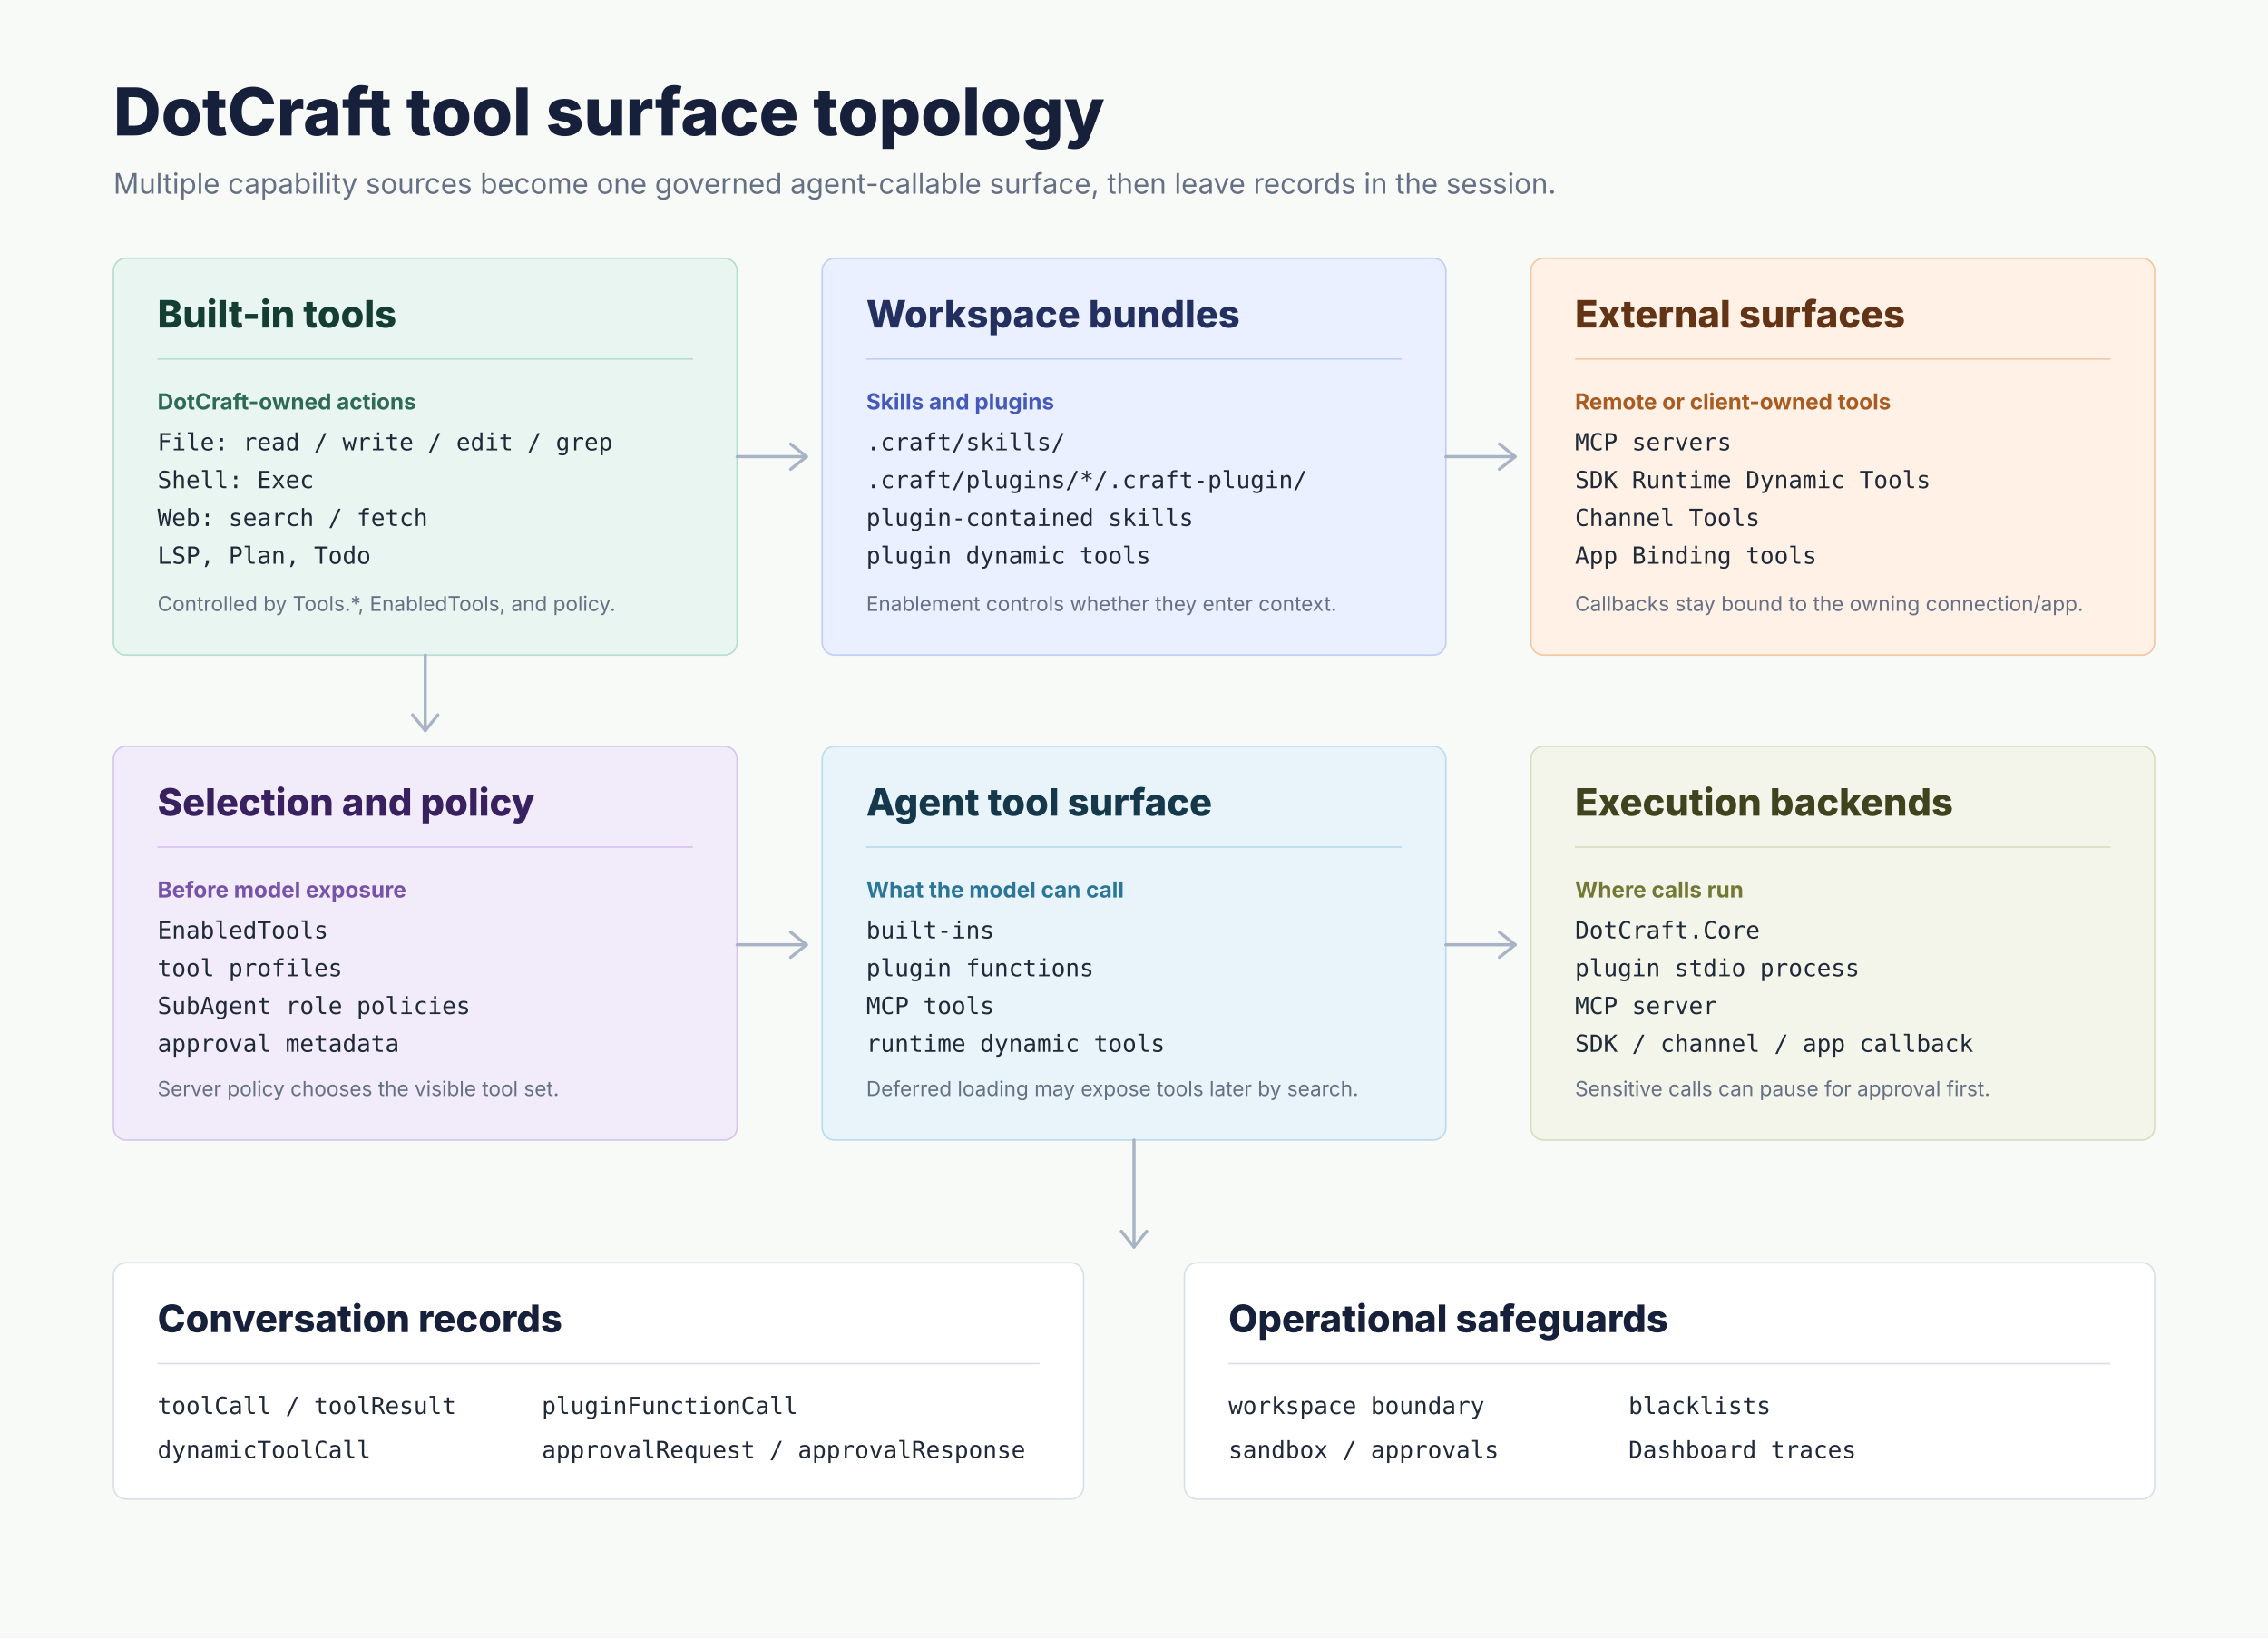
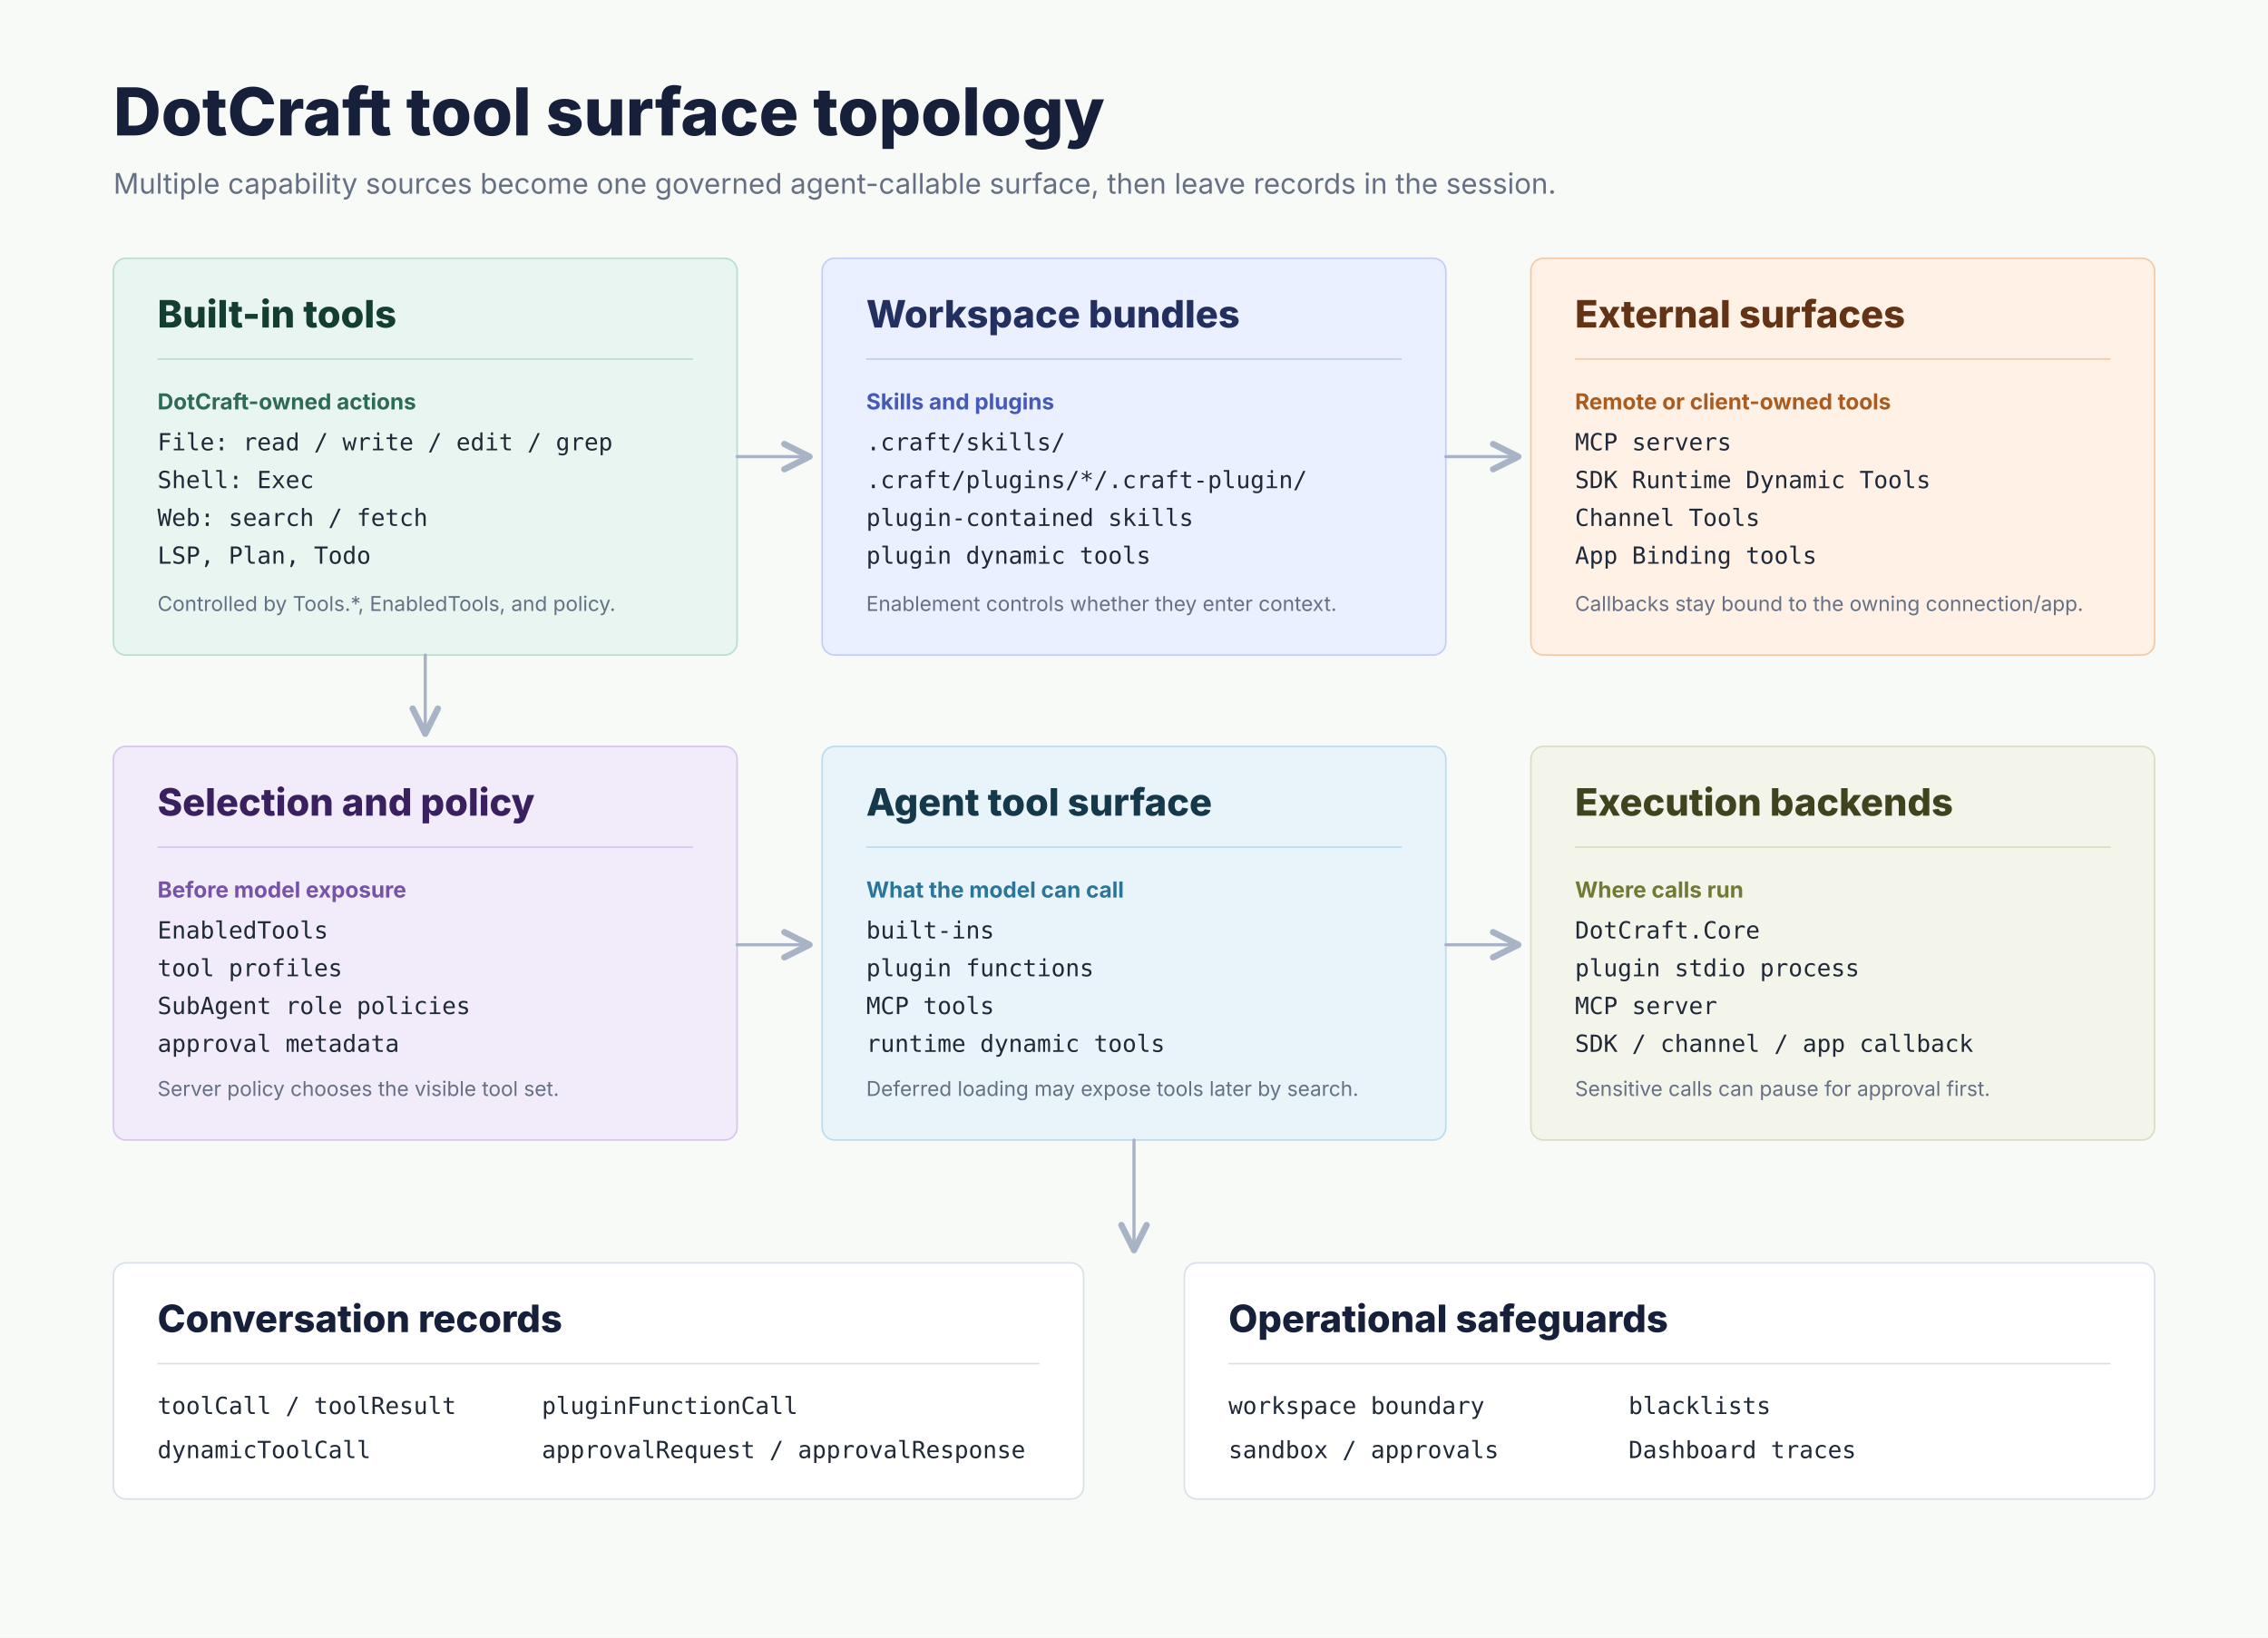
<svg xmlns="http://www.w3.org/2000/svg" width="1440" height="1040" viewBox="0 0 1440 1040" fill="none" role="img" aria-labelledby="title desc">
  <style>
    text { font-family: Inter, ui-sans-serif, system-ui, -apple-system, BlinkMacSystemFont, "Segoe UI", sans-serif; letter-spacing: 0; }
    .title { fill: #17203A; font-size: 42px; font-weight: 760; }
    .subtitle { fill: #667085; font-size: 18px; }
    .cardTitle { font-size: 24px; font-weight: 760; }
    .label { font-size: 14px; font-weight: 720; }
    .mono { fill: #1F2937; font-size: 15px; font-family: "Cascadia Mono", ui-monospace, SFMono-Regular, Menlo, monospace; }
    .muted { fill: #667085; font-size: 13px; }
  </style>
+   <defs>
+     <marker id="arrow" markerWidth="12" markerHeight="12" refX="10" refY="6" orient="auto">
+       <path d="M2 2L10 6L2 10" fill="none" stroke="#A8B4C6" stroke-width="2" stroke-linecap="round" stroke-linejoin="round" />
+     </marker>
+   </defs>
  <rect width="1440" height="1040" fill="#F8FAF7" />
  <text x="72" y="86" class="title">DotCraft tool surface topology</text>
  <text x="72" y="123" class="subtitle">Multiple capability sources become one governed agent-callable surface, then leave records in the session.</text>
  <g transform="translate(72 164)">
    <rect x="0" y="0" width="396" height="252" rx="8" fill="#E9F5F0" stroke="#B7DED0" />
    <text x="28" y="44" class="cardTitle" fill="#153E33">Built-in tools</text>
    <line x1="28" y1="64" x2="368" y2="64" stroke="#B7DED0" />
    <text x="28" y="96" class="label" fill="#2E6B56">DotCraft-owned actions</text>
    <text x="28" y="122" class="mono">File: read / write / edit / grep</text>
    <text x="28" y="146" class="mono">Shell: Exec</text>
    <text x="28" y="170" class="mono">Web: search / fetch</text>
    <text x="28" y="194" class="mono">LSP, Plan, Todo</text>
    <text x="28" y="224" class="muted">Controlled by Tools.*, EnabledTools, and policy.</text>
  </g>
  <g transform="translate(522 164)">
    <rect x="0" y="0" width="396" height="252" rx="8" fill="#EAF0FF" stroke="#C2CEF7" />
    <text x="28" y="44" class="cardTitle" fill="#23305F">Workspace bundles</text>
    <line x1="28" y1="64" x2="368" y2="64" stroke="#C2CEF7" />
    <text x="28" y="96" class="label" fill="#4459B8">Skills and plugins</text>
    <text x="28" y="122" class="mono">.craft/skills/</text>
    <text x="28" y="146" class="mono">.craft/plugins/*/.craft-plugin/</text>
    <text x="28" y="170" class="mono">plugin-contained skills</text>
    <text x="28" y="194" class="mono">plugin dynamic tools</text>
    <text x="28" y="224" class="muted">Enablement controls whether they enter context.</text>
  </g>
  <g transform="translate(972 164)">
    <rect x="0" y="0" width="396" height="252" rx="8" fill="#FFF1E6" stroke="#F3C9A4" />
    <text x="28" y="44" class="cardTitle" fill="#623314">External surfaces</text>
    <line x1="28" y1="64" x2="368" y2="64" stroke="#F3C9A4" />
    <text x="28" y="96" class="label" fill="#A85C21">Remote or client-owned tools</text>
    <text x="28" y="122" class="mono">MCP servers</text>
    <text x="28" y="146" class="mono">SDK Runtime Dynamic Tools</text>
    <text x="28" y="170" class="mono">Channel Tools</text>
    <text x="28" y="194" class="mono">App Binding tools</text>
    <text x="28" y="224" class="muted">Callbacks stay bound to the owning connection/app.</text>
  </g>
  <g transform="translate(72 474)">
    <rect x="0" y="0" width="396" height="250" rx="8" fill="#F1EBFA" stroke="#D7C5EF" />
    <text x="28" y="44" class="cardTitle" fill="#39205F">Selection and policy</text>
    <line x1="28" y1="64" x2="368" y2="64" stroke="#D7C5EF" />
    <text x="28" y="96" class="label" fill="#7653A8">Before model exposure</text>
    <text x="28" y="122" class="mono">EnabledTools</text>
    <text x="28" y="146" class="mono">tool profiles</text>
    <text x="28" y="170" class="mono">SubAgent role policies</text>
    <text x="28" y="194" class="mono">approval metadata</text>
    <text x="28" y="222" class="muted">Server policy chooses the visible tool set.</text>
  </g>
  <g transform="translate(522 474)">
    <rect x="0" y="0" width="396" height="250" rx="8" fill="#E8F4FA" stroke="#BBDCEE" />
    <text x="28" y="44" class="cardTitle" fill="#15384B">Agent tool surface</text>
    <line x1="28" y1="64" x2="368" y2="64" stroke="#BBDCEE" />
    <text x="28" y="96" class="label" fill="#2B7599">What the model can call</text>
    <text x="28" y="122" class="mono">built-ins</text>
    <text x="28" y="146" class="mono">plugin functions</text>
    <text x="28" y="170" class="mono">MCP tools</text>
    <text x="28" y="194" class="mono">runtime dynamic tools</text>
    <text x="28" y="222" class="muted">Deferred loading may expose tools later by search.</text>
  </g>
  <g transform="translate(972 474)">
    <rect x="0" y="0" width="396" height="250" rx="8" fill="#F3F4EA" stroke="#D9DEC0" />
    <text x="28" y="44" class="cardTitle" fill="#3F431E">Execution backends</text>
    <line x1="28" y1="64" x2="368" y2="64" stroke="#D9DEC0" />
    <text x="28" y="96" class="label" fill="#727934">Where calls run</text>
    <text x="28" y="122" class="mono">DotCraft.Core</text>
    <text x="28" y="146" class="mono">plugin stdio process</text>
    <text x="28" y="170" class="mono">MCP server</text>
    <text x="28" y="194" class="mono">SDK / channel / app callback</text>
    <text x="28" y="222" class="muted">Sensitive calls can pause for approval first.</text>
  </g>
  <g transform="translate(72 802)">
    <rect x="0" y="0" width="616" height="150" rx="8" fill="#FFFFFF" stroke="#D9E0EA" />
    <text x="28" y="44" class="cardTitle" fill="#17203A">Conversation records</text>
    <line x1="28" y1="64" x2="588" y2="64" stroke="#D9E0EA" />
    <text x="28" y="96" class="mono">toolCall / toolResult</text>
    <text x="272" y="96" class="mono">pluginFunctionCall</text>
    <text x="28" y="124" class="mono">dynamicToolCall</text>
    <text x="272" y="124" class="mono">approvalRequest / approvalResponse</text>
  </g>
  <g transform="translate(752 802)">
    <rect x="0" y="0" width="616" height="150" rx="8" fill="#FFFFFF" stroke="#D9E0EA" />
    <text x="28" y="44" class="cardTitle" fill="#17203A">Operational safeguards</text>
    <line x1="28" y1="64" x2="588" y2="64" stroke="#D9E0EA" />
    <text x="28" y="96" class="mono">workspace boundary</text>
    <text x="282" y="96" class="mono">blacklists</text>
    <text x="28" y="124" class="mono">sandbox / approvals</text>
    <text x="282" y="124" class="mono">Dashboard traces</text>
  </g>
-   <path d="M468 290H512" stroke="#A8B4C6" stroke-width="2" stroke-linecap="round" />
-   <path d="M502 282L512 290L502 298" stroke="#A8B4C6" stroke-width="2" stroke-linecap="round" stroke-linejoin="round" />
-   <path d="M918 290H962" stroke="#A8B4C6" stroke-width="2" stroke-linecap="round" />
-   <path d="M952 282L962 290L952 298" stroke="#A8B4C6" stroke-width="2" stroke-linecap="round" stroke-linejoin="round" />
-   <path d="M270 416V464" stroke="#A8B4C6" stroke-width="2" stroke-linecap="round" />
-   <path d="M262 454L270 464L278 454" stroke="#A8B4C6" stroke-width="2" stroke-linecap="round" stroke-linejoin="round" />
-   <path d="M468 600H512" stroke="#A8B4C6" stroke-width="2" stroke-linecap="round" />
-   <path d="M502 592L512 600L502 608" stroke="#A8B4C6" stroke-width="2" stroke-linecap="round" stroke-linejoin="round" />
-   <path d="M918 600H962" stroke="#A8B4C6" stroke-width="2" stroke-linecap="round" />
-   <path d="M952 592L962 600L952 608" stroke="#A8B4C6" stroke-width="2" stroke-linecap="round" stroke-linejoin="round" />
-   <path d="M720 724V792" stroke="#A8B4C6" stroke-width="2" stroke-linecap="round" />
-   <path d="M712 782L720 792L728 782" stroke="#A8B4C6" stroke-width="2" stroke-linecap="round" stroke-linejoin="round" />
+   <path d="M468 290H514" stroke="#A8B4C6" stroke-width="2" stroke-linecap="round" marker-end="url(#arrow)" />
+   <path d="M918 290H964" stroke="#A8B4C6" stroke-width="2" stroke-linecap="round" marker-end="url(#arrow)" />
+   <path d="M270 416V466" stroke="#A8B4C6" stroke-width="2" stroke-linecap="round" marker-end="url(#arrow)" />
+   <path d="M468 600H514" stroke="#A8B4C6" stroke-width="2" stroke-linecap="round" marker-end="url(#arrow)" />
+   <path d="M918 600H964" stroke="#A8B4C6" stroke-width="2" stroke-linecap="round" marker-end="url(#arrow)" />
+   <path d="M720 724V794" stroke="#A8B4C6" stroke-width="2" stroke-linecap="round" marker-end="url(#arrow)" />
</svg>
